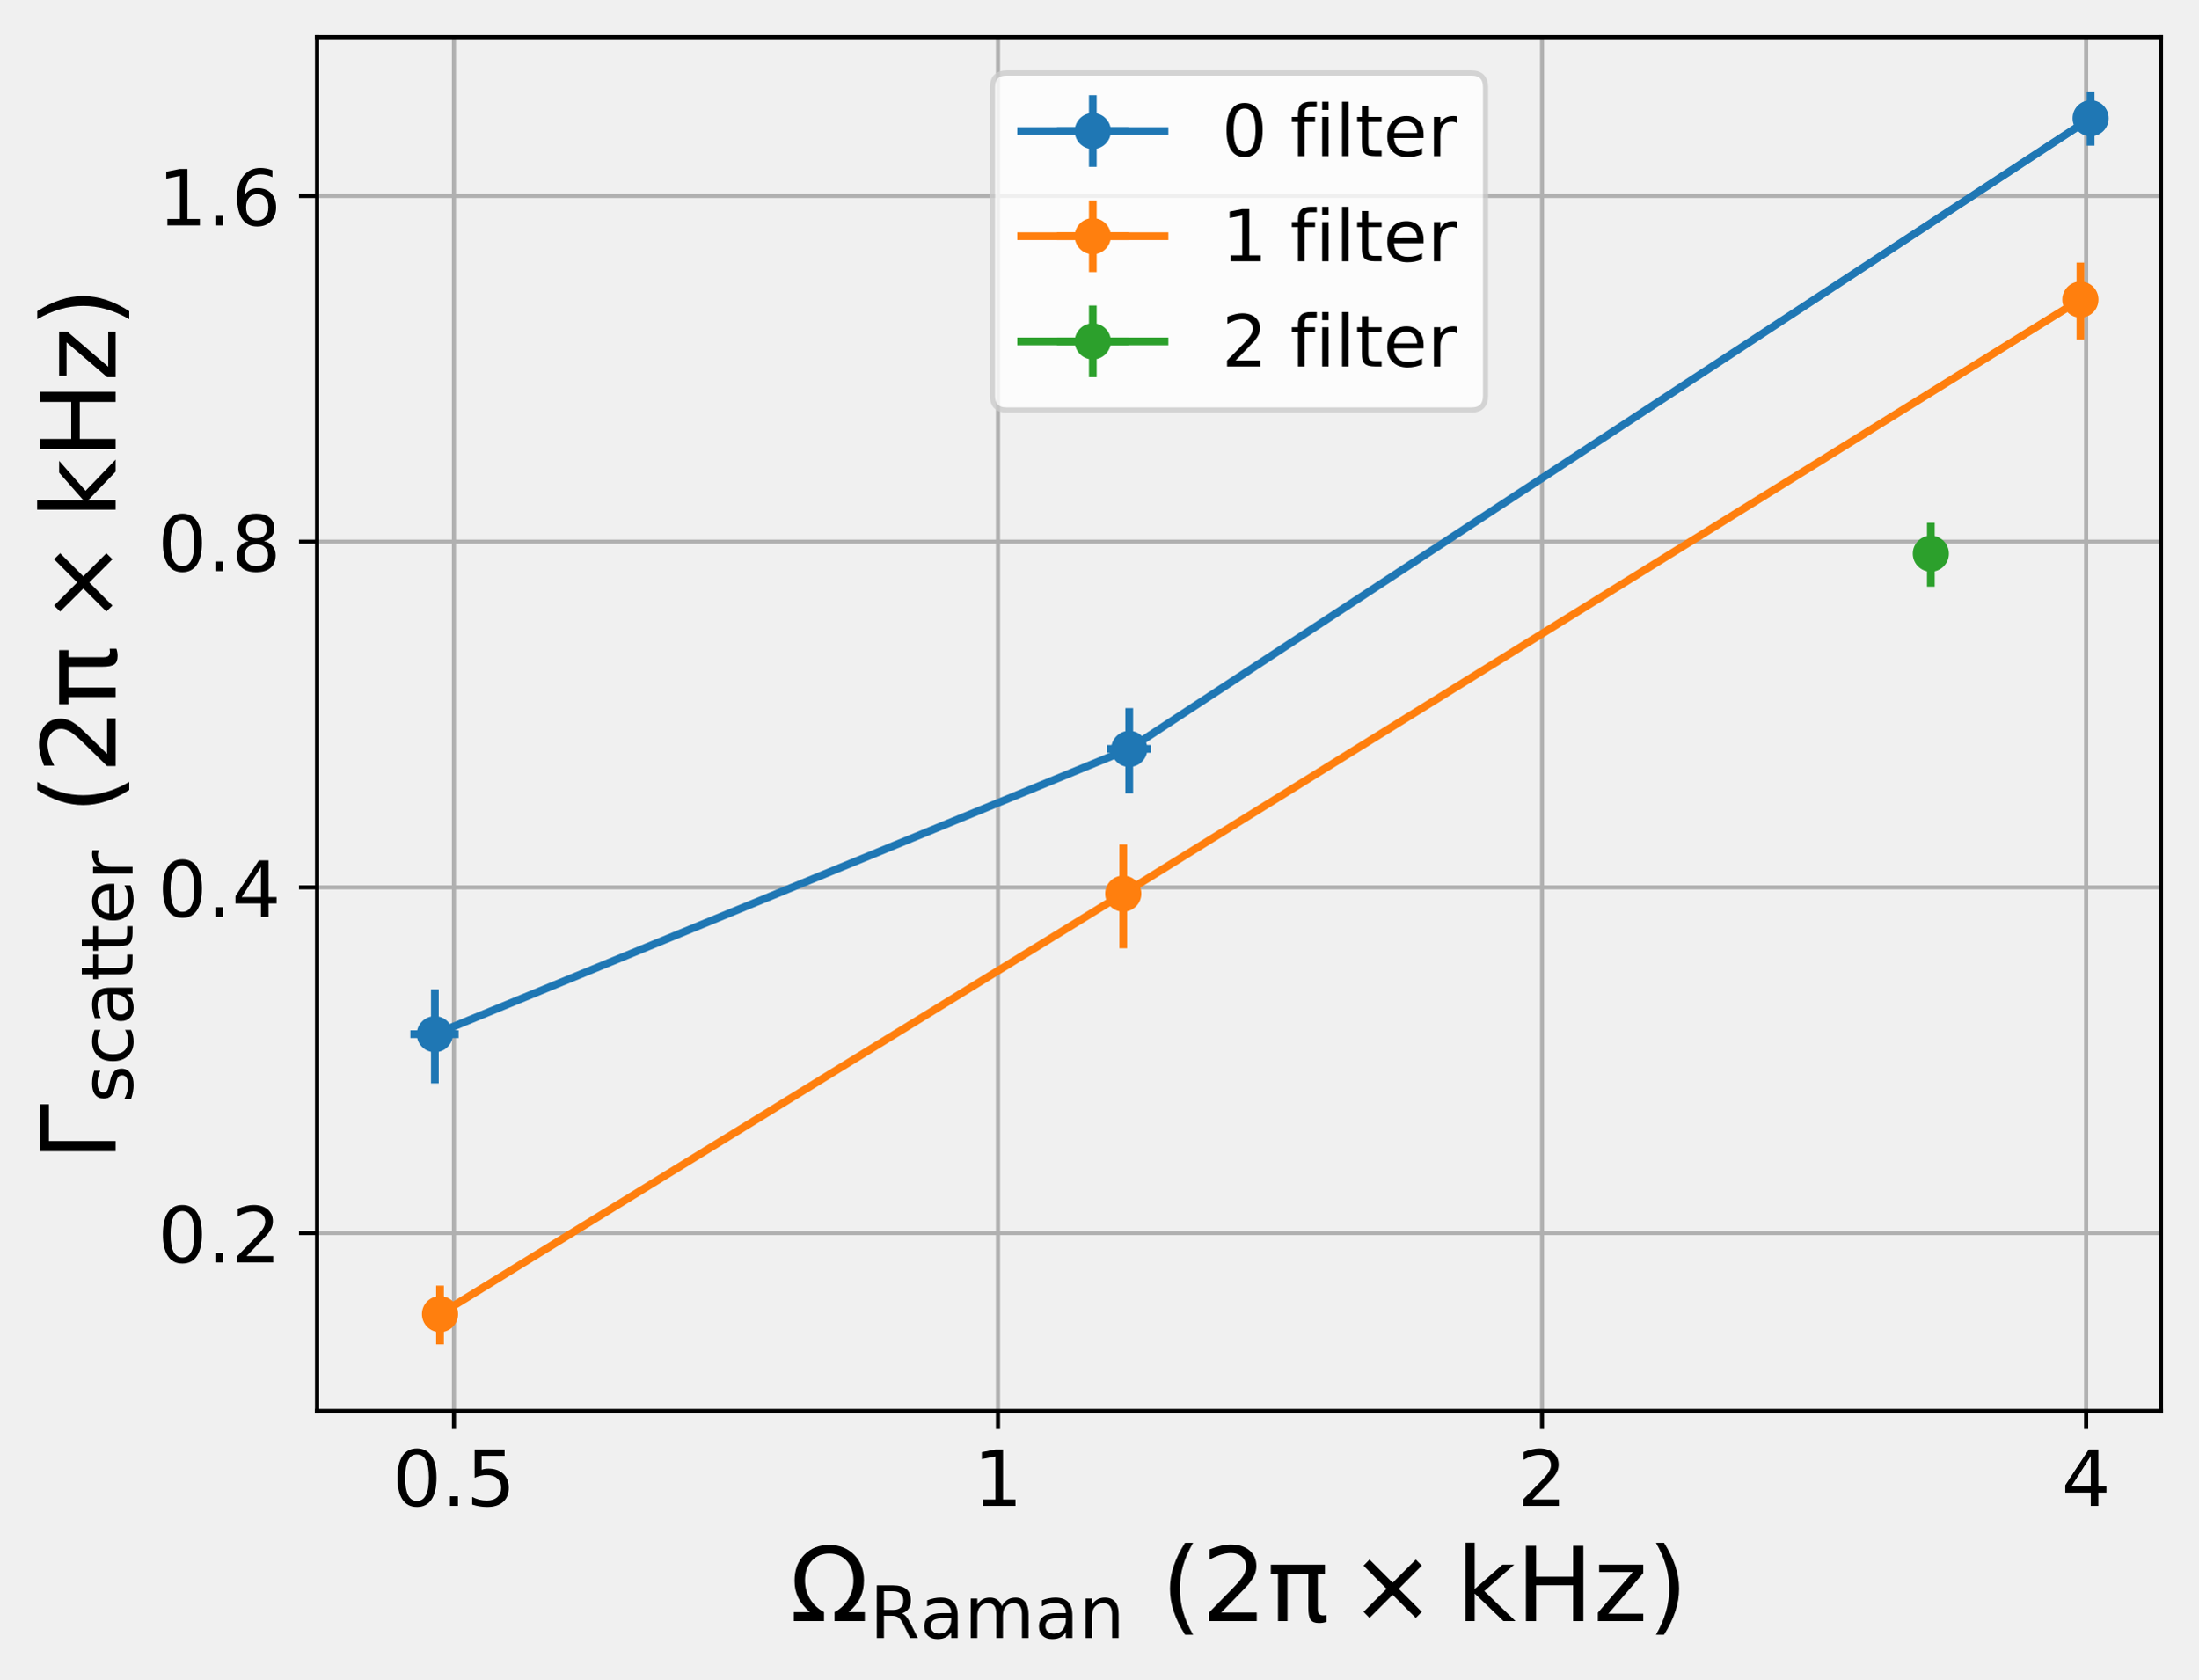
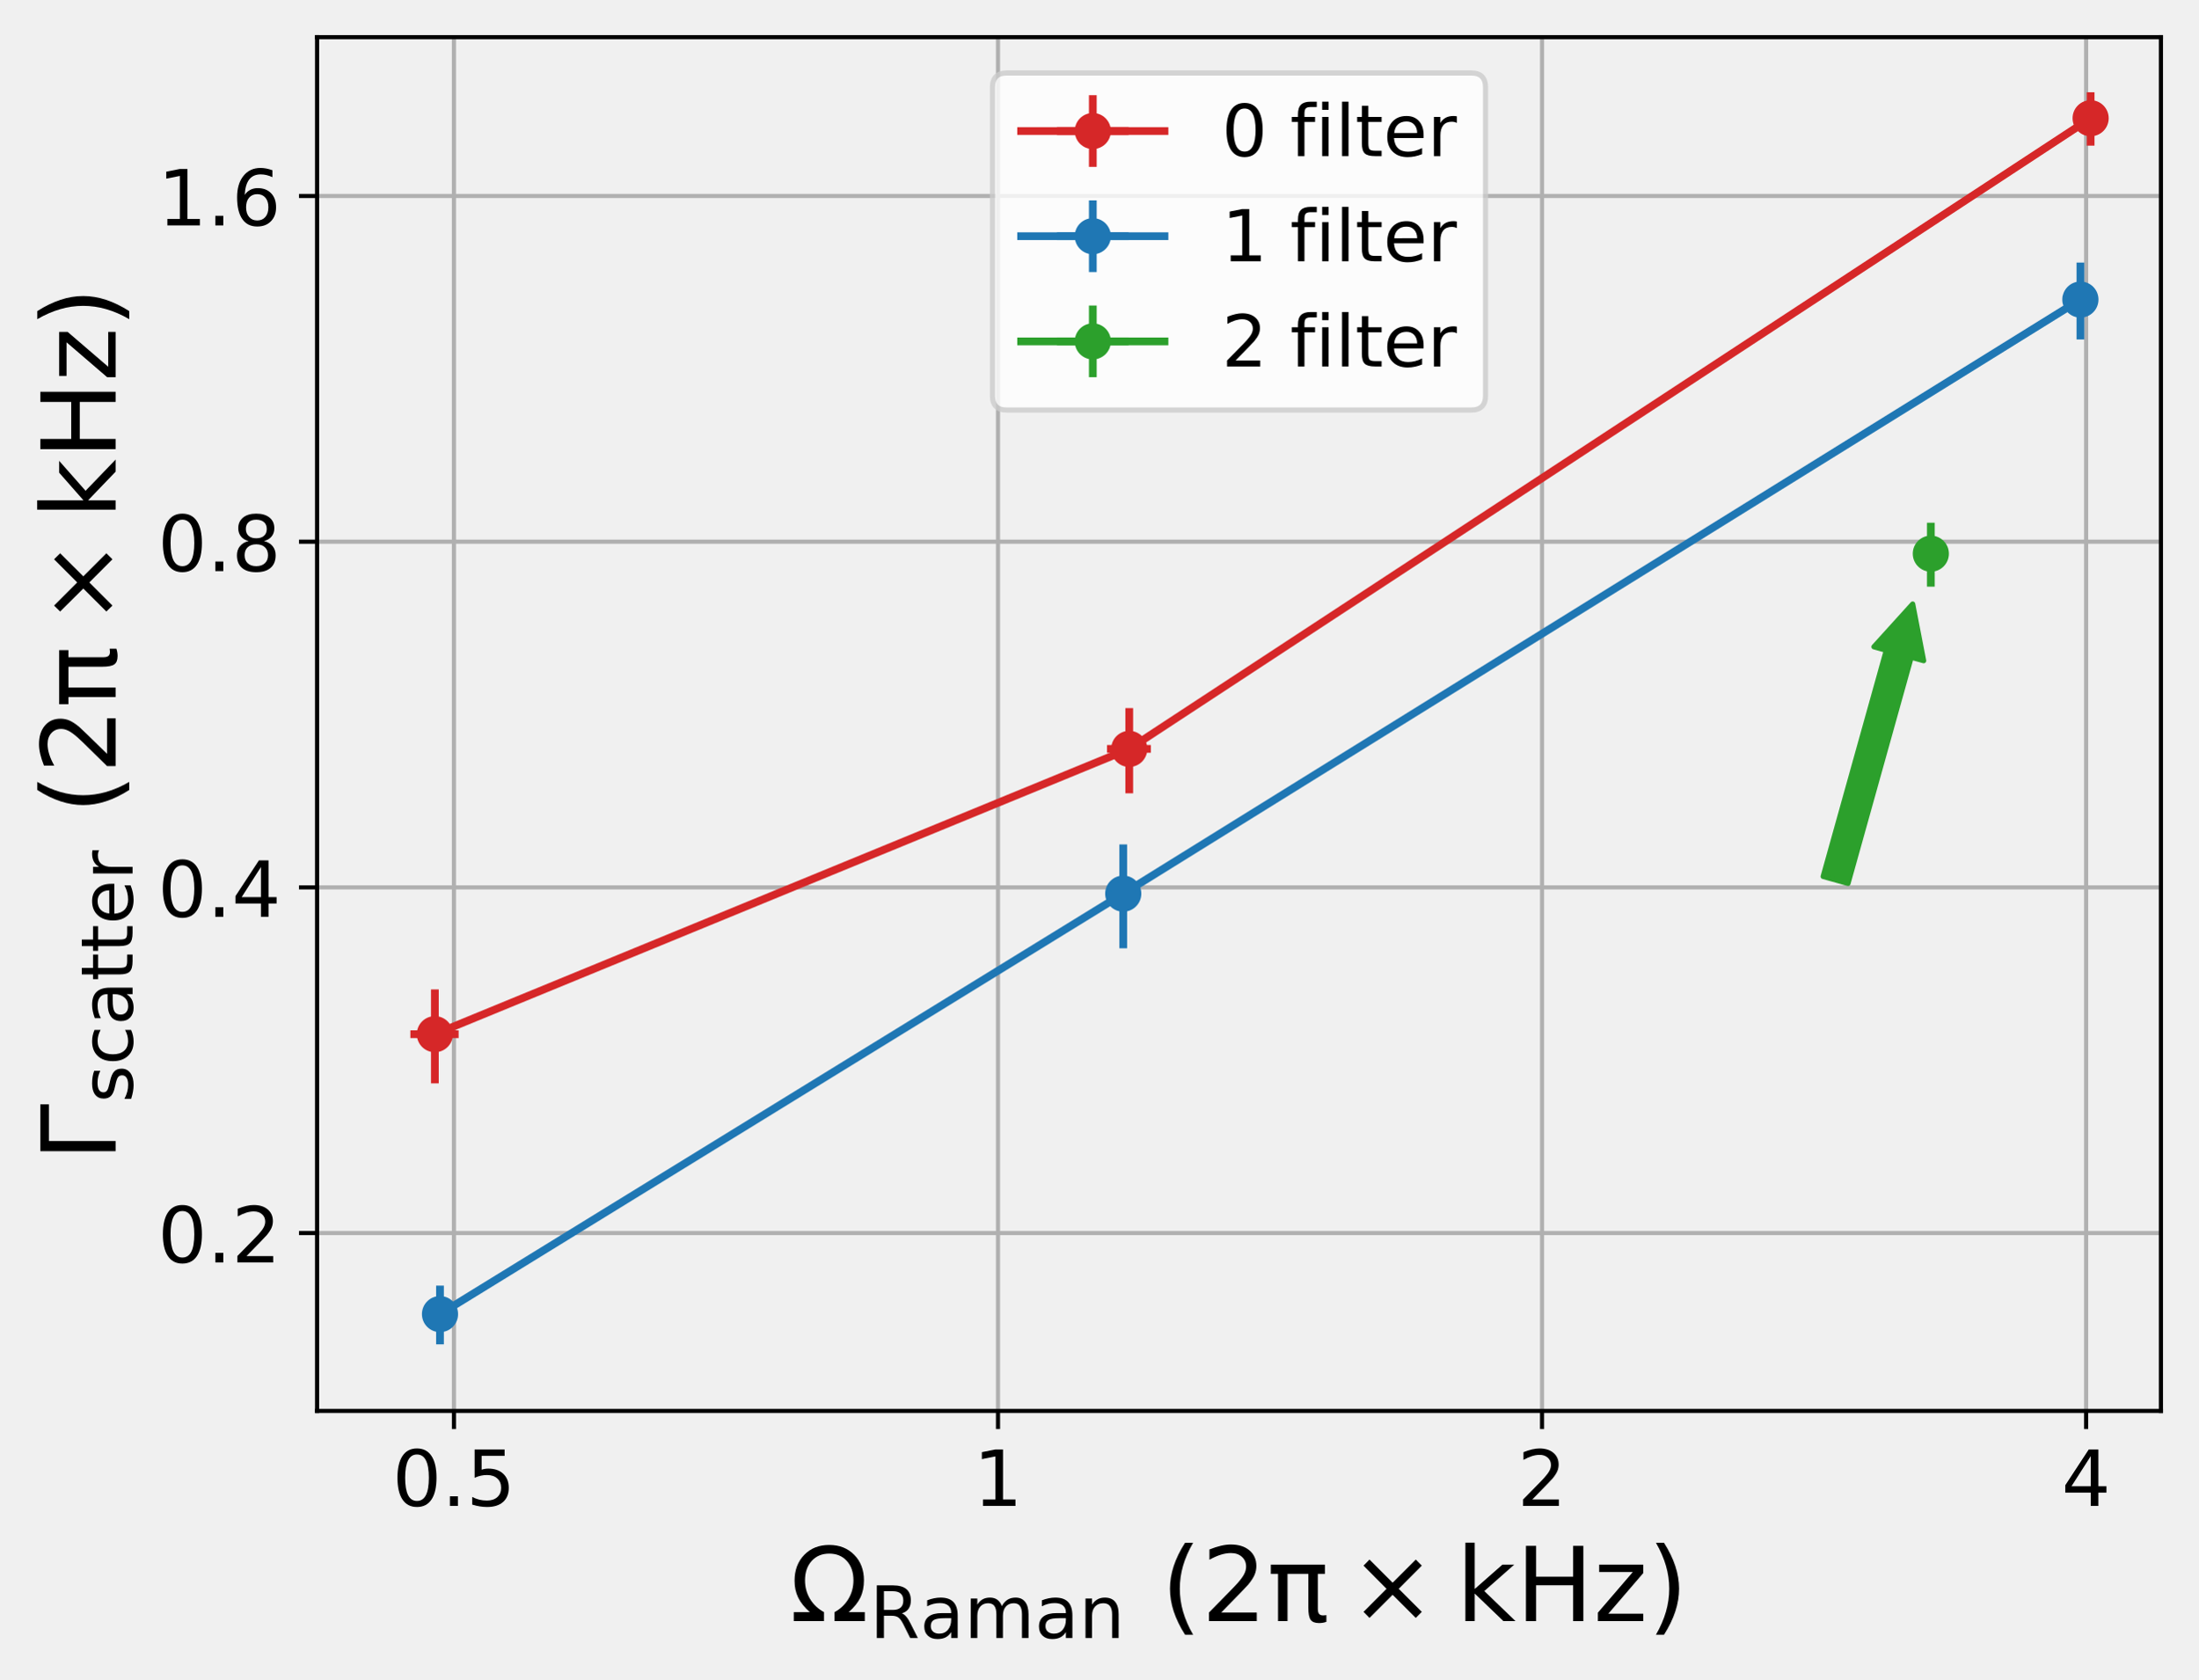
<svg xmlns="http://www.w3.org/2000/svg" xmlns:xlink="http://www.w3.org/1999/xlink" height="325.385pt" version="1.1" viewBox="0 0 425.731 325.385" width="425.731pt">
  <defs>
    <style type="text/css">*{stroke-linecap:butt;stroke-linejoin:round;}</style>
  </defs>
  <g id="figure_1">
    <g id="patch_1">
      <path d="M 0 325.385  L 425.731 325.385  L 425.731 0  L 0 0  z " style="fill:none;" />
    </g>
    <g id="axes_1">
      <g id="patch_2">
        <path d="M 61.411 273.312  L 418.531 273.312  L 418.531 7.2  L 61.411 7.2  z " style="fill:none;" />
      </g>
      <g id="matplotlib.axis_1">
        <g id="xtick_1">
          <g id="line2d_1">
            <path clip-path="url(#pee92595c7c)" d="M 87.917 273.312  L 87.917 7.2  " style="fill:none;stroke:#b0b0b0;stroke-linecap:square;stroke-width:0.8;" />
          </g>
          <g id="line2d_2">
            <defs>
              <path d="M 0 0  L 0 3.5  " id="m005f0a59be" style="stroke:#000000;stroke-width:0.8;" />
            </defs>
            <g>
              <use style="stroke:#000000;stroke-width:0.8;" x="87.917" xlink:href="#m005f0a59be" y="273.312" />
            </g>
          </g>
          <g id="text_1">
            <g transform="translate(75.98947 291.7097)scale(0.15 -0.15)">
              <defs>
                <path d="M 31.781 66.406  Q 24.172 66.406 20.328 58.906  Q 16.5 51.422 16.5 36.375  Q 16.5 21.391 20.328 13.891  Q 24.172 6.391 31.781 6.391  Q 39.453 6.391 43.281 13.891  Q 47.125 21.391 47.125 36.375  Q 47.125 51.422 43.281 58.906  Q 39.453 66.406 31.781 66.406  z M 31.781 74.219  Q 44.047 74.219 50.516 64.516  Q 56.984 54.828 56.984 36.375  Q 56.984 17.969 50.516 8.266  Q 44.047 -1.422 31.781 -1.422  Q 19.531 -1.422 13.062 8.266  Q 6.594 17.969 6.594 36.375  Q 6.594 54.828 13.062 64.516  Q 19.531 74.219 31.781 74.219  z " id="DejaVuSans-48" />
                <path d="M 10.688 12.406  L 21 12.406  L 21 0  L 10.688 0  z " id="DejaVuSans-46" />
                <path d="M 10.797 72.906  L 49.516 72.906  L 49.516 64.594  L 19.828 64.594  L 19.828 46.734  Q 21.969 47.469 24.109 47.828  Q 26.266 48.188 28.422 48.188  Q 40.625 48.188 47.75 41.5  Q 54.891 34.812 54.891 23.391  Q 54.891 11.625 47.562 5.094  Q 40.234 -1.422 26.906 -1.422  Q 22.312 -1.422 17.547 -0.641  Q 12.797 0.141 7.719 1.703  L 7.719 11.625  Q 12.109 9.234 16.797 8.062  Q 21.484 6.891 26.703 6.891  Q 35.156 6.891 40.078 11.328  Q 45.016 15.766 45.016 23.391  Q 45.016 31 40.078 35.438  Q 35.156 39.891 26.703 39.891  Q 22.75 39.891 18.812 39.016  Q 14.891 38.141 10.797 36.281  z " id="DejaVuSans-53" />
              </defs>
              <use xlink:href="#DejaVuSans-48" />
              <use x="63.623" xlink:href="#DejaVuSans-46" />
              <use x="95.41" xlink:href="#DejaVuSans-53" />
            </g>
          </g>
        </g>
        <g id="xtick_2">
          <g id="line2d_3">
            <path clip-path="url(#pee92595c7c)" d="M 193.292 273.312  L 193.292 7.2  " style="fill:none;stroke:#b0b0b0;stroke-linecap:square;stroke-width:0.8;" />
          </g>
          <g id="line2d_4">
            <g>
              <use style="stroke:#000000;stroke-width:0.8;" x="193.292" xlink:href="#m005f0a59be" y="273.312" />
            </g>
          </g>
          <g id="text_2">
            <g transform="translate(188.5198 291.7097)scale(0.15 -0.15)">
              <defs>
                <path d="M 12.406 8.297  L 28.516 8.297  L 28.516 63.922  L 10.984 60.406  L 10.984 69.391  L 28.422 72.906  L 38.281 72.906  L 38.281 8.297  L 54.391 8.297  L 54.391 0  L 12.406 0  z " id="DejaVuSans-49" />
              </defs>
              <use xlink:href="#DejaVuSans-49" />
            </g>
          </g>
        </g>
        <g id="xtick_3">
          <g id="line2d_5">
            <path clip-path="url(#pee92595c7c)" d="M 298.667 273.312  L 298.667 7.2  " style="fill:none;stroke:#b0b0b0;stroke-linecap:square;stroke-width:0.8;" />
          </g>
          <g id="line2d_6">
            <g>
              <use style="stroke:#000000;stroke-width:0.8;" x="298.667" xlink:href="#m005f0a59be" y="273.312" />
            </g>
          </g>
          <g id="text_3">
            <g transform="translate(293.8947 291.7097)scale(0.15 -0.15)">
              <defs>
                <path d="M 19.188 8.297  L 53.609 8.297  L 53.609 0  L 7.328 0  L 7.328 8.297  Q 12.938 14.109 22.625 23.891  Q 32.328 33.688 34.812 36.531  Q 39.547 41.844 41.422 45.531  Q 43.312 49.219 43.312 52.781  Q 43.312 58.594 39.234 62.25  Q 35.156 65.922 28.609 65.922  Q 23.969 65.922 18.812 64.312  Q 13.672 62.703 7.812 59.422  L 7.812 69.391  Q 13.766 71.781 18.938 73  Q 24.125 74.219 28.422 74.219  Q 39.75 74.219 46.484 68.547  Q 53.219 62.891 53.219 53.422  Q 53.219 48.922 51.531 44.891  Q 49.859 40.875 45.406 35.406  Q 44.188 33.984 37.641 27.219  Q 31.109 20.453 19.188 8.297  z " id="DejaVuSans-50" />
              </defs>
              <use xlink:href="#DejaVuSans-50" />
            </g>
          </g>
        </g>
        <g id="xtick_4">
          <g id="line2d_7">
            <path clip-path="url(#pee92595c7c)" d="M 404.042 273.312  L 404.042 7.2  " style="fill:none;stroke:#b0b0b0;stroke-linecap:square;stroke-width:0.8;" />
          </g>
          <g id="line2d_8">
            <g>
              <use style="stroke:#000000;stroke-width:0.8;" x="404.042" xlink:href="#m005f0a59be" y="273.312" />
            </g>
          </g>
          <g id="text_4">
            <g transform="translate(399.2696 291.7097)scale(0.15 -0.15)">
              <defs>
                <path d="M 37.797 64.312  L 12.891 25.391  L 37.797 25.391  z M 35.203 72.906  L 47.609 72.906  L 47.609 25.391  L 58.016 25.391  L 58.016 17.188  L 47.609 17.188  L 47.609 0  L 37.797 0  L 37.797 17.188  L 4.891 17.188  L 4.891 26.703  z " id="DejaVuSans-52" />
              </defs>
              <use xlink:href="#DejaVuSans-52" />
            </g>
          </g>
        </g>
        <g id="text_5">
          <g transform="translate(152.9709 314.0261)scale(0.2 -0.2)">
            <defs>
              <path d="M 72.609 8.688  L 72.609 0  L 43.312 0  L 43.312 8.688  Q 51.953 13.422 56.781 21.531  Q 61.625 29.641 61.625 39.5  Q 61.625 51.219 55.172 58.297  Q 48.734 65.375 38.188 65.375  Q 27.641 65.375 21.172 58.266  Q 14.703 51.172 14.703 39.5  Q 14.703 29.641 19.531 21.531  Q 24.422 13.422 33.109 8.688  L 33.109 0  L 3.812 0  L 3.812 8.688  L 19.391 8.688  Q 11.672 15.484 8.109 22.75  Q 4.594 30.031 4.594 39.016  Q 4.594 54.547 13.969 64.156  Q 23.297 73.781 38.188 73.781  Q 52.984 73.781 62.406 64.156  Q 71.781 54.594 71.781 39.5  Q 71.781 30.031 68.312 22.797  Q 64.844 15.578 56.984 8.688  z " id="DejaVuSans-937" />
              <path d="M 44.391 34.188  Q 47.562 33.109 50.562 29.594  Q 53.562 26.078 56.594 19.922  L 66.609 0  L 56 0  L 46.688 18.703  Q 43.062 26.031 39.672 28.422  Q 36.281 30.812 30.422 30.812  L 19.672 30.812  L 19.672 0  L 9.812 0  L 9.812 72.906  L 32.078 72.906  Q 44.578 72.906 50.734 67.672  Q 56.891 62.453 56.891 51.906  Q 56.891 45.016 53.688 40.469  Q 50.484 35.938 44.391 34.188  z M 19.672 64.797  L 19.672 38.922  L 32.078 38.922  Q 39.203 38.922 42.844 42.219  Q 46.484 45.516 46.484 51.906  Q 46.484 58.297 42.844 61.547  Q 39.203 64.797 32.078 64.797  z " id="DejaVuSans-82" />
              <path d="M 34.281 27.484  Q 23.391 27.484 19.188 25  Q 14.984 22.516 14.984 16.5  Q 14.984 11.719 18.141 8.906  Q 21.297 6.109 26.703 6.109  Q 34.188 6.109 38.703 11.406  Q 43.219 16.703 43.219 25.484  L 43.219 27.484  z M 52.203 31.203  L 52.203 0  L 43.219 0  L 43.219 8.297  Q 40.141 3.328 35.547 0.953  Q 30.953 -1.422 24.312 -1.422  Q 15.922 -1.422 10.953 3.297  Q 6 8.016 6 15.922  Q 6 25.141 12.172 29.828  Q 18.359 34.516 30.609 34.516  L 43.219 34.516  L 43.219 35.406  Q 43.219 41.609 39.141 45  Q 35.062 48.391 27.688 48.391  Q 23 48.391 18.547 47.266  Q 14.109 46.141 10.016 43.891  L 10.016 52.203  Q 14.938 54.109 19.578 55.047  Q 24.219 56 28.609 56  Q 40.484 56 46.344 49.844  Q 52.203 43.703 52.203 31.203  z " id="DejaVuSans-97" />
              <path d="M 52 44.188  Q 55.375 50.25 60.062 53.125  Q 64.75 56 71.094 56  Q 79.641 56 84.281 50.016  Q 88.922 44.047 88.922 33.016  L 88.922 0  L 79.891 0  L 79.891 32.719  Q 79.891 40.578 77.094 44.375  Q 74.312 48.188 68.609 48.188  Q 61.625 48.188 57.562 43.547  Q 53.516 38.922 53.516 30.906  L 53.516 0  L 44.484 0  L 44.484 32.719  Q 44.484 40.625 41.703 44.406  Q 38.922 48.188 33.109 48.188  Q 26.219 48.188 22.156 43.531  Q 18.109 38.875 18.109 30.906  L 18.109 0  L 9.078 0  L 9.078 54.688  L 18.109 54.688  L 18.109 46.188  Q 21.188 51.219 25.484 53.609  Q 29.781 56 35.688 56  Q 41.656 56 45.828 52.969  Q 50 49.953 52 44.188  z " id="DejaVuSans-109" />
              <path d="M 54.891 33.016  L 54.891 0  L 45.906 0  L 45.906 32.719  Q 45.906 40.484 42.875 44.328  Q 39.844 48.188 33.797 48.188  Q 26.516 48.188 22.312 43.547  Q 18.109 38.922 18.109 30.906  L 18.109 0  L 9.078 0  L 9.078 54.688  L 18.109 54.688  L 18.109 46.188  Q 21.344 51.125 25.703 53.562  Q 30.078 56 35.797 56  Q 45.219 56 50.047 50.172  Q 54.891 44.344 54.891 33.016  z " id="DejaVuSans-110" />
              <path d="M 31 75.875  Q 24.469 64.656 21.281 53.656  Q 18.109 42.672 18.109 31.391  Q 18.109 20.125 21.312 9.062  Q 24.516 -2 31 -13.188  L 23.188 -13.188  Q 15.875 -1.703 12.234 9.375  Q 8.594 20.453 8.594 31.391  Q 8.594 42.281 12.203 53.312  Q 15.828 64.359 23.188 75.875  z " id="DejaVuSans-40" />
              <path d="M 3.609 54.688  L 56 54.688  L 56 45.703  L 49.125 45.703  L 49.125 12.109  Q 49.125 8.594 50.312 7.047  Q 51.516 5.516 54.203 5.516  Q 54.938 5.516 56 5.641  Q 57.078 5.766 57.422 5.812  L 57.422 -0.688  Q 55.719 -1.312 53.906 -1.609  Q 52.094 -1.906 50.297 -1.906  Q 44.438 -1.906 42.188 1.297  Q 39.938 4.5 39.938 13.094  L 39.938 45.703  L 19.781 45.703  L 19.781 0  L 10.594 0  L 10.594 45.703  L 3.609 45.703  z " id="DejaVuSans-960" />
              <path d="M 70.125 53.719  L 47.797 31.297  L 70.125 8.984  L 64.312 3.078  L 41.891 25.484  L 19.484 3.078  L 13.719 8.984  L 35.984 31.297  L 13.719 53.719  L 19.484 59.625  L 41.891 37.203  L 64.312 59.625  z " id="DejaVuSans-215" />
              <path d="M 9.078 75.984  L 18.109 75.984  L 18.109 31.109  L 44.922 54.688  L 56.391 54.688  L 27.391 29.109  L 57.625 0  L 45.906 0  L 18.109 26.703  L 18.109 0  L 9.078 0  z " id="DejaVuSans-107" />
              <path d="M 9.812 72.906  L 19.672 72.906  L 19.672 43.016  L 55.516 43.016  L 55.516 72.906  L 65.375 72.906  L 65.375 0  L 55.516 0  L 55.516 34.719  L 19.672 34.719  L 19.672 0  L 9.812 0  z " id="DejaVuSans-72" />
              <path d="M 5.516 54.688  L 48.188 54.688  L 48.188 46.484  L 14.406 7.172  L 48.188 7.172  L 48.188 0  L 4.297 0  L 4.297 8.203  L 38.094 47.516  L 5.516 47.516  z " id="DejaVuSans-122" />
              <path d="M 8.016 75.875  L 15.828 75.875  Q 23.141 64.359 26.781 53.312  Q 30.422 42.281 30.422 31.391  Q 30.422 20.453 26.781 9.375  Q 23.141 -1.703 15.828 -13.188  L 8.016 -13.188  Q 14.5 -2 17.703 9.062  Q 20.906 20.125 20.906 31.391  Q 20.906 42.672 17.703 53.656  Q 14.5 64.656 8.016 75.875  z " id="DejaVuSans-41" />
            </defs>
            <use transform="translate(0 0.015625)" xlink:href="#DejaVuSans-937" />
            <use transform="translate(77.37305 -16.39062)scale(0.7)" xlink:href="#DejaVuSans-82" />
            <use transform="translate(126.0107 -16.39062)scale(0.7)" xlink:href="#DejaVuSans-97" />
            <use transform="translate(168.9062 -16.39062)scale(0.7)" xlink:href="#DejaVuSans-109" />
            <use transform="translate(237.0947 -16.39062)scale(0.7)" xlink:href="#DejaVuSans-97" />
            <use transform="translate(279.9902 -16.39062)scale(0.7)" xlink:href="#DejaVuSans-110" />
            <use transform="translate(359.5602 0.015625)" xlink:href="#DejaVuSans-40" />
            <use transform="translate(398.5739 0.015625)" xlink:href="#DejaVuSans-50" />
            <use transform="translate(462.1969 0.015625)" xlink:href="#DejaVuSans-960" />
            <use transform="translate(541.8844 0.015625)" xlink:href="#DejaVuSans-215" />
            <use transform="translate(645.1559 0.015625)" xlink:href="#DejaVuSans-107" />
            <use transform="translate(703.0661 0.015625)" xlink:href="#DejaVuSans-72" />
            <use transform="translate(778.2614 0.015625)" xlink:href="#DejaVuSans-122" />
            <use transform="translate(830.7516 0.015625)" xlink:href="#DejaVuSans-41" />
          </g>
        </g>
      </g>
      <g id="matplotlib.axis_2">
        <g id="ytick_1">
          <g id="line2d_9">
            <path clip-path="url(#pee92595c7c)" d="M 61.411 238.855  L 418.531 238.855  " style="fill:none;stroke:#b0b0b0;stroke-linecap:square;stroke-width:0.8;" />
          </g>
          <g id="line2d_10">
            <defs>
              <path d="M 0 0  L -3.5 0  " id="mc3ce260a5b" style="stroke:#000000;stroke-width:0.8;" />
            </defs>
            <g>
              <use style="stroke:#000000;stroke-width:0.8;" x="61.411" xlink:href="#mc3ce260a5b" y="238.855" />
            </g>
          </g>
          <g id="text_6">
            <g transform="translate(30.55625 244.5534)scale(0.15 -0.15)">
              <use xlink:href="#DejaVuSans-48" />
              <use x="63.623" xlink:href="#DejaVuSans-46" />
              <use x="95.41" xlink:href="#DejaVuSans-50" />
            </g>
          </g>
        </g>
        <g id="ytick_2">
          <g id="line2d_11">
            <path clip-path="url(#pee92595c7c)" d="M 61.411 171.891  L 418.531 171.891  " style="fill:none;stroke:#b0b0b0;stroke-linecap:square;stroke-width:0.8;" />
          </g>
          <g id="line2d_12">
            <g>
              <use style="stroke:#000000;stroke-width:0.8;" x="61.411" xlink:href="#mc3ce260a5b" y="171.891" />
            </g>
          </g>
          <g id="text_7">
            <g transform="translate(30.55625 177.5902)scale(0.15 -0.15)">
              <use xlink:href="#DejaVuSans-48" />
              <use x="63.623" xlink:href="#DejaVuSans-46" />
              <use x="95.41" xlink:href="#DejaVuSans-52" />
            </g>
          </g>
        </g>
        <g id="ytick_3">
          <g id="line2d_13">
            <path clip-path="url(#pee92595c7c)" d="M 61.411 104.928  L 418.531 104.928  " style="fill:none;stroke:#b0b0b0;stroke-linecap:square;stroke-width:0.8;" />
          </g>
          <g id="line2d_14">
            <g>
              <use style="stroke:#000000;stroke-width:0.8;" x="61.411" xlink:href="#mc3ce260a5b" y="104.928" />
            </g>
          </g>
          <g id="text_8">
            <g transform="translate(30.55625 110.627)scale(0.15 -0.15)">
              <defs>
                <path d="M 31.781 34.625  Q 24.75 34.625 20.719 30.859  Q 16.703 27.094 16.703 20.516  Q 16.703 13.922 20.719 10.156  Q 24.75 6.391 31.781 6.391  Q 38.812 6.391 42.859 10.172  Q 46.922 13.969 46.922 20.516  Q 46.922 27.094 42.891 30.859  Q 38.875 34.625 31.781 34.625  z M 21.922 38.812  Q 15.578 40.375 12.031 44.719  Q 8.5 49.078 8.5 55.328  Q 8.5 64.062 14.719 69.141  Q 20.953 74.219 31.781 74.219  Q 42.672 74.219 48.875 69.141  Q 55.078 64.062 55.078 55.328  Q 55.078 49.078 51.531 44.719  Q 48 40.375 41.703 38.812  Q 48.828 37.156 52.797 32.312  Q 56.781 27.484 56.781 20.516  Q 56.781 9.906 50.312 4.234  Q 43.844 -1.422 31.781 -1.422  Q 19.734 -1.422 13.25 4.234  Q 6.781 9.906 6.781 20.516  Q 6.781 27.484 10.781 32.312  Q 14.797 37.156 21.922 38.812  z M 18.312 54.391  Q 18.312 48.734 21.844 45.562  Q 25.391 42.391 31.781 42.391  Q 38.141 42.391 41.719 45.562  Q 45.312 48.734 45.312 54.391  Q 45.312 60.062 41.719 63.234  Q 38.141 66.406 31.781 66.406  Q 25.391 66.406 21.844 63.234  Q 18.312 60.062 18.312 54.391  z " id="DejaVuSans-56" />
              </defs>
              <use xlink:href="#DejaVuSans-48" />
              <use x="63.623" xlink:href="#DejaVuSans-46" />
              <use x="95.41" xlink:href="#DejaVuSans-56" />
            </g>
          </g>
        </g>
        <g id="ytick_4">
          <g id="line2d_15">
            <path clip-path="url(#pee92595c7c)" d="M 61.411 37.965  L 418.531 37.965  " style="fill:none;stroke:#b0b0b0;stroke-linecap:square;stroke-width:0.8;" />
          </g>
          <g id="line2d_16">
            <g>
              <use style="stroke:#000000;stroke-width:0.8;" x="61.411" xlink:href="#mc3ce260a5b" y="37.965" />
            </g>
          </g>
          <g id="text_9">
            <g transform="translate(30.55625 43.66383)scale(0.15 -0.15)">
              <defs>
                <path d="M 33.016 40.375  Q 26.375 40.375 22.484 35.828  Q 18.609 31.297 18.609 23.391  Q 18.609 15.531 22.484 10.953  Q 26.375 6.391 33.016 6.391  Q 39.656 6.391 43.531 10.953  Q 47.406 15.531 47.406 23.391  Q 47.406 31.297 43.531 35.828  Q 39.656 40.375 33.016 40.375  z M 52.594 71.297  L 52.594 62.312  Q 48.875 64.062 45.094 64.984  Q 41.312 65.922 37.594 65.922  Q 27.828 65.922 22.672 59.328  Q 17.531 52.734 16.797 39.406  Q 19.672 43.656 24.016 45.922  Q 28.375 48.188 33.594 48.188  Q 44.578 48.188 50.953 41.516  Q 57.328 34.859 57.328 23.391  Q 57.328 12.156 50.688 5.359  Q 44.047 -1.422 33.016 -1.422  Q 20.359 -1.422 13.672 8.266  Q 6.984 17.969 6.984 36.375  Q 6.984 53.656 15.188 63.938  Q 23.391 74.219 37.203 74.219  Q 40.922 74.219 44.703 73.484  Q 48.484 72.75 52.594 71.297  z " id="DejaVuSans-54" />
              </defs>
              <use xlink:href="#DejaVuSans-49" />
              <use x="63.623" xlink:href="#DejaVuSans-46" />
              <use x="95.41" xlink:href="#DejaVuSans-54" />
            </g>
          </g>
        </g>
        <g id="text_10">
          <g transform="translate(22.39688 224.956)rotate(-90)scale(0.2 -0.2)">
            <defs>
              <path d="M 9.812 0  L 9.812 72.906  L 55.172 72.906  L 55.172 64.594  L 19.672 64.594  L 19.672 0  z " id="DejaVuSans-915" />
              <path d="M 44.281 53.078  L 44.281 44.578  Q 40.484 46.531 36.375 47.5  Q 32.281 48.484 27.875 48.484  Q 21.188 48.484 17.844 46.438  Q 14.5 44.391 14.5 40.281  Q 14.5 37.156 16.891 35.375  Q 19.281 33.594 26.516 31.984  L 29.594 31.297  Q 39.156 29.25 43.188 25.516  Q 47.219 21.781 47.219 15.094  Q 47.219 7.469 41.188 3.016  Q 35.156 -1.422 24.609 -1.422  Q 20.219 -1.422 15.453 -0.562  Q 10.688 0.297 5.422 2  L 5.422 11.281  Q 10.406 8.688 15.234 7.391  Q 20.062 6.109 24.812 6.109  Q 31.156 6.109 34.562 8.281  Q 37.984 10.453 37.984 14.406  Q 37.984 18.062 35.516 20.016  Q 33.062 21.969 24.703 23.781  L 21.578 24.516  Q 13.234 26.266 9.516 29.906  Q 5.812 33.547 5.812 39.891  Q 5.812 47.609 11.281 51.797  Q 16.75 56 26.812 56  Q 31.781 56 36.172 55.266  Q 40.578 54.547 44.281 53.078  z " id="DejaVuSans-115" />
              <path d="M 48.781 52.594  L 48.781 44.188  Q 44.969 46.297 41.141 47.344  Q 37.312 48.391 33.406 48.391  Q 24.656 48.391 19.812 42.844  Q 14.984 37.312 14.984 27.297  Q 14.984 17.281 19.812 11.734  Q 24.656 6.203 33.406 6.203  Q 37.312 6.203 41.141 7.25  Q 44.969 8.297 48.781 10.406  L 48.781 2.094  Q 45.016 0.344 40.984 -0.531  Q 36.969 -1.422 32.422 -1.422  Q 20.062 -1.422 12.781 6.344  Q 5.516 14.109 5.516 27.297  Q 5.516 40.672 12.859 48.328  Q 20.219 56 33.016 56  Q 37.156 56 41.109 55.141  Q 45.062 54.297 48.781 52.594  z " id="DejaVuSans-99" />
              <path d="M 18.312 70.219  L 18.312 54.688  L 36.812 54.688  L 36.812 47.703  L 18.312 47.703  L 18.312 18.016  Q 18.312 11.328 20.141 9.422  Q 21.969 7.516 27.594 7.516  L 36.812 7.516  L 36.812 0  L 27.594 0  Q 17.188 0 13.234 3.875  Q 9.281 7.766 9.281 18.016  L 9.281 47.703  L 2.688 47.703  L 2.688 54.688  L 9.281 54.688  L 9.281 70.219  z " id="DejaVuSans-116" />
              <path d="M 56.203 29.594  L 56.203 25.203  L 14.891 25.203  Q 15.484 15.922 20.484 11.062  Q 25.484 6.203 34.422 6.203  Q 39.594 6.203 44.453 7.469  Q 49.312 8.734 54.109 11.281  L 54.109 2.781  Q 49.266 0.734 44.188 -0.344  Q 39.109 -1.422 33.891 -1.422  Q 20.797 -1.422 13.156 6.188  Q 5.516 13.812 5.516 26.812  Q 5.516 40.234 12.766 48.109  Q 20.016 56 32.328 56  Q 43.359 56 49.781 48.891  Q 56.203 41.797 56.203 29.594  z M 47.219 32.234  Q 47.125 39.594 43.094 43.984  Q 39.062 48.391 32.422 48.391  Q 24.906 48.391 20.391 44.141  Q 15.875 39.891 15.188 32.172  z " id="DejaVuSans-101" />
              <path d="M 41.109 46.297  Q 39.594 47.172 37.812 47.578  Q 36.031 48 33.891 48  Q 26.266 48 22.188 43.047  Q 18.109 38.094 18.109 28.812  L 18.109 0  L 9.078 0  L 9.078 54.688  L 18.109 54.688  L 18.109 46.188  Q 20.953 51.172 25.484 53.578  Q 30.031 56 36.531 56  Q 37.453 56 38.578 55.875  Q 39.703 55.766 41.062 55.516  z " id="DejaVuSans-114" />
            </defs>
            <use transform="translate(0 0.015625)" xlink:href="#DejaVuSans-915" />
            <use transform="translate(56.66992 -16.39062)scale(0.7)" xlink:href="#DejaVuSans-115" />
            <use transform="translate(93.13965 -16.39062)scale(0.7)" xlink:href="#DejaVuSans-99" />
            <use transform="translate(131.626 -16.39062)scale(0.7)" xlink:href="#DejaVuSans-97" />
            <use transform="translate(174.5215 -16.39062)scale(0.7)" xlink:href="#DejaVuSans-116" />
            <use transform="translate(201.9678 -16.39062)scale(0.7)" xlink:href="#DejaVuSans-116" />
            <use transform="translate(229.4141 -16.39062)scale(0.7)" xlink:href="#DejaVuSans-101" />
            <use transform="translate(272.4805 -16.39062)scale(0.7)" xlink:href="#DejaVuSans-114" />
            <use transform="translate(336.4645 0.015625)" xlink:href="#DejaVuSans-40" />
            <use transform="translate(375.4782 0.015625)" xlink:href="#DejaVuSans-50" />
            <use transform="translate(439.1012 0.015625)" xlink:href="#DejaVuSans-960" />
            <use transform="translate(518.7887 0.015625)" xlink:href="#DejaVuSans-215" />
            <use transform="translate(622.0602 0.015625)" xlink:href="#DejaVuSans-107" />
            <use transform="translate(679.9704 0.015625)" xlink:href="#DejaVuSans-72" />
            <use transform="translate(755.1657 0.015625)" xlink:href="#DejaVuSans-122" />
            <use transform="translate(807.6559 0.015625)" xlink:href="#DejaVuSans-41" />
          </g>
        </g>
      </g>
      <g id="LineCollection_1">
-         <path clip-path="url(#pee92595c7c)" d="M 402.667 22.901  L 407.126 22.901  " style="fill:none;stroke:#1f77b4;stroke-width:1.5;" />
-         <path clip-path="url(#pee92595c7c)" d="M 214.407 145.07  L 222.897 145.07  " style="fill:none;stroke:#1f77b4;stroke-width:1.5;" />
-         <path clip-path="url(#pee92595c7c)" d="M 79.478 200.33  L 88.826 200.33  " style="fill:none;stroke:#1f77b4;stroke-width:1.5;" />
+         <path clip-path="url(#pee92595c7c)" d="M 402.667 22.901  L 407.126 22.901  " style="fill:none;stroke:#d62728;stroke-width:1.5;" />
+         <path clip-path="url(#pee92595c7c)" d="M 214.407 145.07  L 222.897 145.07  " style="fill:none;stroke:#d62728;stroke-width:1.5;" />
+         <path clip-path="url(#pee92595c7c)" d="M 79.478 200.33  L 88.826 200.33  " style="fill:none;stroke:#d62728;stroke-width:1.5;" />
      </g>
      <g id="LineCollection_2">
-         <path clip-path="url(#pee92595c7c)" d="M 404.913 28.21  L 404.913 17.868  " style="fill:none;stroke:#1f77b4;stroke-width:1.5;" />
-         <path clip-path="url(#pee92595c7c)" d="M 218.711 153.676  L 218.711 137.169  " style="fill:none;stroke:#1f77b4;stroke-width:1.5;" />
-         <path clip-path="url(#pee92595c7c)" d="M 84.224 209.862  L 84.224 191.654  " style="fill:none;stroke:#1f77b4;stroke-width:1.5;" />
+         <path clip-path="url(#pee92595c7c)" d="M 404.913 28.21  L 404.913 17.868  " style="fill:none;stroke:#d62728;stroke-width:1.5;" />
+         <path clip-path="url(#pee92595c7c)" d="M 218.711 153.676  L 218.711 137.169  " style="fill:none;stroke:#d62728;stroke-width:1.5;" />
+         <path clip-path="url(#pee92595c7c)" d="M 84.224 209.862  L 84.224 191.654  " style="fill:none;stroke:#d62728;stroke-width:1.5;" />
      </g>
      <g id="LineCollection_3">
-         <path clip-path="url(#pee92595c7c)" d="M 399.489 58.025  L 406.305 58.025  " style="fill:none;stroke:#ff7f0e;stroke-width:1.5;" />
-         <path clip-path="url(#pee92595c7c)" d="M 214.274 173.107  L 220.755 173.107  " style="fill:none;stroke:#ff7f0e;stroke-width:1.5;" />
-         <path clip-path="url(#pee92595c7c)" d="M 82.658 254.555  L 87.734 254.555  " style="fill:none;stroke:#ff7f0e;stroke-width:1.5;" />
+         <path clip-path="url(#pee92595c7c)" d="M 399.489 58.025  L 406.305 58.025  " style="fill:none;stroke:#1f77b4;stroke-width:1.5;" />
+         <path clip-path="url(#pee92595c7c)" d="M 214.274 173.107  L 220.755 173.107  " style="fill:none;stroke:#1f77b4;stroke-width:1.5;" />
+         <path clip-path="url(#pee92595c7c)" d="M 82.658 254.555  L 87.734 254.555  " style="fill:none;stroke:#1f77b4;stroke-width:1.5;" />
      </g>
      <g id="LineCollection_4">
-         <path clip-path="url(#pee92595c7c)" d="M 402.935 65.757  L 402.935 50.865  " style="fill:none;stroke:#ff7f0e;stroke-width:1.5;" />
-         <path clip-path="url(#pee92595c7c)" d="M 217.549 183.694  L 217.549 163.566  " style="fill:none;stroke:#ff7f0e;stroke-width:1.5;" />
-         <path clip-path="url(#pee92595c7c)" d="M 85.217 260.412  L 85.217 249.033  " style="fill:none;stroke:#ff7f0e;stroke-width:1.5;" />
+         <path clip-path="url(#pee92595c7c)" d="M 402.935 65.757  L 402.935 50.865  " style="fill:none;stroke:#1f77b4;stroke-width:1.5;" />
+         <path clip-path="url(#pee92595c7c)" d="M 217.549 183.694  L 217.549 163.566  " style="fill:none;stroke:#1f77b4;stroke-width:1.5;" />
+         <path clip-path="url(#pee92595c7c)" d="M 85.217 260.412  L 85.217 249.033  " style="fill:none;stroke:#1f77b4;stroke-width:1.5;" />
      </g>
      <g id="LineCollection_5">
        <path clip-path="url(#pee92595c7c)" d="M 372.007 107.25  L 375.898 107.25  " style="fill:none;stroke:#2ca02c;stroke-width:1.5;" />
      </g>
      <g id="LineCollection_6">
        <path clip-path="url(#pee92595c7c)" d="M 373.965 113.642  L 373.965 101.255  " style="fill:none;stroke:#2ca02c;stroke-width:1.5;" />
      </g>
      <g id="line2d_17">
-         <path clip-path="url(#pee92595c7c)" d="M 404.913 22.901  L 218.711 145.07  L 84.224 200.33  " style="fill:none;stroke:#1f77b4;stroke-linecap:square;stroke-width:1.5;" />
+         <path clip-path="url(#pee92595c7c)" d="M 404.913 22.901  L 218.711 145.07  L 84.224 200.33  " style="fill:none;stroke:#d62728;stroke-linecap:square;stroke-width:1.5;" />
+         <defs>
+           <path d="M 0 3  C 0.796 3 1.559 2.684 2.121 2.121  C 2.684 1.559 3 0.796 3 0  C 3 -0.796 2.684 -1.559 2.121 -2.121  C 1.559 -2.684 0.796 -3 0 -3  C -0.796 -3 -1.559 -2.684 -2.121 -2.121  C -2.684 -1.559 -3 -0.796 -3 0  C -3 0.796 -2.684 1.559 -2.121 2.121  C -1.559 2.684 -0.796 3 0 3  z " id="m4d17eb6f4c" style="stroke:#d62728;" />
+         </defs>
+         <g clip-path="url(#pee92595c7c)">
+           <use style="fill:#d62728;stroke:#d62728;" x="404.913" xlink:href="#m4d17eb6f4c" y="22.901" />
+           <use style="fill:#d62728;stroke:#d62728;" x="218.711" xlink:href="#m4d17eb6f4c" y="145.07" />
+           <use style="fill:#d62728;stroke:#d62728;" x="84.224" xlink:href="#m4d17eb6f4c" y="200.33" />
+         </g>
+       </g>
+       <g id="line2d_18">
+         <path clip-path="url(#pee92595c7c)" d="M 402.935 58.025  L 217.549 173.107  L 85.217 254.555  " style="fill:none;stroke:#1f77b4;stroke-linecap:square;stroke-width:1.5;" />
        <defs>
          <path d="M 0 3  C 0.796 3 1.559 2.684 2.121 2.121  C 2.684 1.559 3 0.796 3 0  C 3 -0.796 2.684 -1.559 2.121 -2.121  C 1.559 -2.684 0.796 -3 0 -3  C -0.796 -3 -1.559 -2.684 -2.121 -2.121  C -2.684 -1.559 -3 -0.796 -3 0  C -3 0.796 -2.684 1.559 -2.121 2.121  C -1.559 2.684 -0.796 3 0 3  z " id="mcb2457e3ba" style="stroke:#1f77b4;" />
        </defs>
        <g clip-path="url(#pee92595c7c)">
-           <use style="fill:#1f77b4;stroke:#1f77b4;" x="404.913" xlink:href="#mcb2457e3ba" y="22.901" />
-           <use style="fill:#1f77b4;stroke:#1f77b4;" x="218.711" xlink:href="#mcb2457e3ba" y="145.07" />
-           <use style="fill:#1f77b4;stroke:#1f77b4;" x="84.224" xlink:href="#mcb2457e3ba" y="200.33" />
-         </g>
-       </g>
-       <g id="line2d_18">
-         <path clip-path="url(#pee92595c7c)" d="M 402.935 58.025  L 217.549 173.107  L 85.217 254.555  " style="fill:none;stroke:#ff7f0e;stroke-linecap:square;stroke-width:1.5;" />
-         <defs>
-           <path d="M 0 3  C 0.796 3 1.559 2.684 2.121 2.121  C 2.684 1.559 3 0.796 3 0  C 3 -0.796 2.684 -1.559 2.121 -2.121  C 1.559 -2.684 0.796 -3 0 -3  C -0.796 -3 -1.559 -2.684 -2.121 -2.121  C -2.684 -1.559 -3 -0.796 -3 0  C -3 0.796 -2.684 1.559 -2.121 2.121  C -1.559 2.684 -0.796 3 0 3  z " id="mbbb2a9d153" style="stroke:#ff7f0e;" />
-         </defs>
-         <g clip-path="url(#pee92595c7c)">
-           <use style="fill:#ff7f0e;stroke:#ff7f0e;" x="402.935" xlink:href="#mbbb2a9d153" y="58.025" />
-           <use style="fill:#ff7f0e;stroke:#ff7f0e;" x="217.549" xlink:href="#mbbb2a9d153" y="173.107" />
-           <use style="fill:#ff7f0e;stroke:#ff7f0e;" x="85.217" xlink:href="#mbbb2a9d153" y="254.555" />
+           <use style="fill:#1f77b4;stroke:#1f77b4;" x="402.935" xlink:href="#mcb2457e3ba" y="58.025" />
+           <use style="fill:#1f77b4;stroke:#1f77b4;" x="217.549" xlink:href="#mcb2457e3ba" y="173.107" />
+           <use style="fill:#1f77b4;stroke:#1f77b4;" x="85.217" xlink:href="#mcb2457e3ba" y="254.555" />
        </g>
      </g>
      <g id="line2d_19">
        <path clip-path="url(#pee92595c7c)" d="M 373.965 107.25  " style="fill:none;stroke:#2ca02c;stroke-linecap:square;stroke-width:1.5;" />
        <defs>
          <path d="M 0 3  C 0.796 3 1.559 2.684 2.121 2.121  C 2.684 1.559 3 0.796 3 0  C 3 -0.796 2.684 -1.559 2.121 -2.121  C 1.559 -2.684 0.796 -3 0 -3  C -0.796 -3 -1.559 -2.684 -2.121 -2.121  C -2.684 -1.559 -3 -0.796 -3 0  C -3 0.796 -2.684 1.559 -2.121 2.121  C -1.559 2.684 -0.796 3 0 3  z " id="mbab2358add" style="stroke:#2ca02c;" />
        </defs>
        <g clip-path="url(#pee92595c7c)">
          <use style="fill:#2ca02c;stroke:#2ca02c;" x="373.965" xlink:href="#mbab2358add" y="107.25" />
        </g>
      </g>
      <g id="patch_3">
        <path d="M 61.411 273.312  L 61.411 7.2  " style="fill:none;stroke:#000000;stroke-linecap:square;stroke-linejoin:miter;stroke-width:0.8;" />
      </g>
      <g id="patch_4">
        <path d="M 418.531 273.312  L 418.531 7.2  " style="fill:none;stroke:#000000;stroke-linecap:square;stroke-linejoin:miter;stroke-width:0.8;" />
      </g>
      <g id="patch_5">
        <path d="M 61.411 273.312  L 418.531 273.312  " style="fill:none;stroke:#000000;stroke-linecap:square;stroke-linejoin:miter;stroke-width:0.8;" />
      </g>
      <g id="patch_6">
        <path d="M 61.411 7.2  L 418.531 7.2  " style="fill:none;stroke:#000000;stroke-linecap:square;stroke-linejoin:miter;stroke-width:0.8;" />
      </g>
+       <g id="patch_7">
+         <path d="M 353.112 169.78  Q 359.232 147.873 365.352 125.965  L 362.944 125.292  Q 366.697 121.148 370.451 117.004  Q 371.513 122.493 372.575 127.983  L 370.167 127.31  Q 364.047 149.218 357.927 171.126  L 353.112 169.78  z " style="fill:#2ca02c;stroke:#2ca02c;stroke-linecap:round;" />
+       </g>
      <g id="legend_1">
-         <g id="patch_7">
+         <g id="patch_8">
          <path d="M 194.999 79.424  L 284.943 79.424  Q 287.719 79.424 287.719 76.648  L 287.719 16.916  Q 287.719 14.14 284.943 14.14  L 194.999 14.14  Q 192.223 14.14 192.223 16.916  L 192.223 76.648  Q 192.223 79.424 194.999 79.424  z " style="fill:#ffffff;opacity:0.8;stroke:#cccccc;stroke-linejoin:miter;" />
        </g>
        <g id="LineCollection_7">
-           <path d="M 204.715 25.381  L 218.595 25.381  " style="fill:none;stroke:#1f77b4;stroke-width:1.5;" />
+           <path d="M 204.715 25.381  L 218.595 25.381  " style="fill:none;stroke:#d62728;stroke-width:1.5;" />
        </g>
        <g id="LineCollection_8">
-           <path d="M 211.655 32.321  L 211.655 18.441  " style="fill:none;stroke:#1f77b4;stroke-width:1.5;" />
+           <path d="M 211.655 32.321  L 211.655 18.441  " style="fill:none;stroke:#d62728;stroke-width:1.5;" />
        </g>
        <g id="line2d_20">
-           <path d="M 197.775 25.381  L 225.535 25.381  " style="fill:none;stroke:#1f77b4;stroke-linecap:square;stroke-width:1.5;" />
+           <path d="M 197.775 25.381  L 225.535 25.381  " style="fill:none;stroke:#d62728;stroke-linecap:square;stroke-width:1.5;" />
        </g>
        <g id="line2d_21">
          <g>
-             <use style="fill:#1f77b4;stroke:#1f77b4;" x="211.655" xlink:href="#mcb2457e3ba" y="25.381" />
+             <use style="fill:#d62728;stroke:#d62728;" x="211.655" xlink:href="#m4d17eb6f4c" y="25.381" />
          </g>
        </g>
        <g id="text_11">
          <g transform="translate(236.6387 30.23863)scale(0.1388 -0.1388)">
            <defs>
              <path id="DejaVuSans-32" />
              <path d="M 37.109 75.984  L 37.109 68.5  L 28.516 68.5  Q 23.688 68.5 21.797 66.547  Q 19.922 64.594 19.922 59.516  L 19.922 54.688  L 34.719 54.688  L 34.719 47.703  L 19.922 47.703  L 19.922 0  L 10.891 0  L 10.891 47.703  L 2.297 47.703  L 2.297 54.688  L 10.891 54.688  L 10.891 58.5  Q 10.891 67.625 15.141 71.797  Q 19.391 75.984 28.609 75.984  z " id="DejaVuSans-102" />
              <path d="M 9.422 54.688  L 18.406 54.688  L 18.406 0  L 9.422 0  z M 9.422 75.984  L 18.406 75.984  L 18.406 64.594  L 9.422 64.594  z " id="DejaVuSans-105" />
              <path d="M 9.422 75.984  L 18.406 75.984  L 18.406 0  L 9.422 0  z " id="DejaVuSans-108" />
            </defs>
            <use xlink:href="#DejaVuSans-48" />
            <use x="63.623" xlink:href="#DejaVuSans-32" />
            <use x="95.41" xlink:href="#DejaVuSans-102" />
            <use x="130.615" xlink:href="#DejaVuSans-105" />
            <use x="158.398" xlink:href="#DejaVuSans-108" />
            <use x="186.182" xlink:href="#DejaVuSans-116" />
            <use x="225.391" xlink:href="#DejaVuSans-101" />
            <use x="286.914" xlink:href="#DejaVuSans-114" />
          </g>
        </g>
        <g id="LineCollection_9">
-           <path d="M 204.715 45.754  L 218.595 45.754  " style="fill:none;stroke:#ff7f0e;stroke-width:1.5;" />
+           <path d="M 204.715 45.754  L 218.595 45.754  " style="fill:none;stroke:#1f77b4;stroke-width:1.5;" />
        </g>
        <g id="LineCollection_10">
-           <path d="M 211.655 52.694  L 211.655 38.814  " style="fill:none;stroke:#ff7f0e;stroke-width:1.5;" />
+           <path d="M 211.655 52.694  L 211.655 38.814  " style="fill:none;stroke:#1f77b4;stroke-width:1.5;" />
        </g>
        <g id="line2d_22">
-           <path d="M 197.775 45.754  L 225.535 45.754  " style="fill:none;stroke:#ff7f0e;stroke-linecap:square;stroke-width:1.5;" />
+           <path d="M 197.775 45.754  L 225.535 45.754  " style="fill:none;stroke:#1f77b4;stroke-linecap:square;stroke-width:1.5;" />
        </g>
        <g id="line2d_23">
          <g>
-             <use style="fill:#ff7f0e;stroke:#ff7f0e;" x="211.655" xlink:href="#mbbb2a9d153" y="45.754" />
+             <use style="fill:#1f77b4;stroke:#1f77b4;" x="211.655" xlink:href="#mcb2457e3ba" y="45.754" />
          </g>
        </g>
        <g id="text_12">
          <g transform="translate(236.6387 50.61187)scale(0.1388 -0.1388)">
            <use xlink:href="#DejaVuSans-49" />
            <use x="63.623" xlink:href="#DejaVuSans-32" />
            <use x="95.41" xlink:href="#DejaVuSans-102" />
            <use x="130.615" xlink:href="#DejaVuSans-105" />
            <use x="158.398" xlink:href="#DejaVuSans-108" />
            <use x="186.182" xlink:href="#DejaVuSans-116" />
            <use x="225.391" xlink:href="#DejaVuSans-101" />
            <use x="286.914" xlink:href="#DejaVuSans-114" />
          </g>
        </g>
        <g id="LineCollection_11">
          <path d="M 204.715 66.127  L 218.595 66.127  " style="fill:none;stroke:#2ca02c;stroke-width:1.5;" />
        </g>
        <g id="LineCollection_12">
          <path d="M 211.655 73.067  L 211.655 59.187  " style="fill:none;stroke:#2ca02c;stroke-width:1.5;" />
        </g>
        <g id="line2d_24">
          <path d="M 197.775 66.127  L 225.535 66.127  " style="fill:none;stroke:#2ca02c;stroke-linecap:square;stroke-width:1.5;" />
        </g>
        <g id="line2d_25">
          <g>
            <use style="fill:#2ca02c;stroke:#2ca02c;" x="211.655" xlink:href="#mbab2358add" y="66.127" />
          </g>
        </g>
        <g id="text_13">
          <g transform="translate(236.6387 70.98511)scale(0.1388 -0.1388)">
            <use xlink:href="#DejaVuSans-50" />
            <use x="63.623" xlink:href="#DejaVuSans-32" />
            <use x="95.41" xlink:href="#DejaVuSans-102" />
            <use x="130.615" xlink:href="#DejaVuSans-105" />
            <use x="158.398" xlink:href="#DejaVuSans-108" />
            <use x="186.182" xlink:href="#DejaVuSans-116" />
            <use x="225.391" xlink:href="#DejaVuSans-101" />
            <use x="286.914" xlink:href="#DejaVuSans-114" />
          </g>
        </g>
      </g>
    </g>
  </g>
  <defs>
    <clipPath id="pee92595c7c">
      <rect height="266.112" width="357.12" x="61.411" y="7.2" />
    </clipPath>
  </defs>
</svg>
